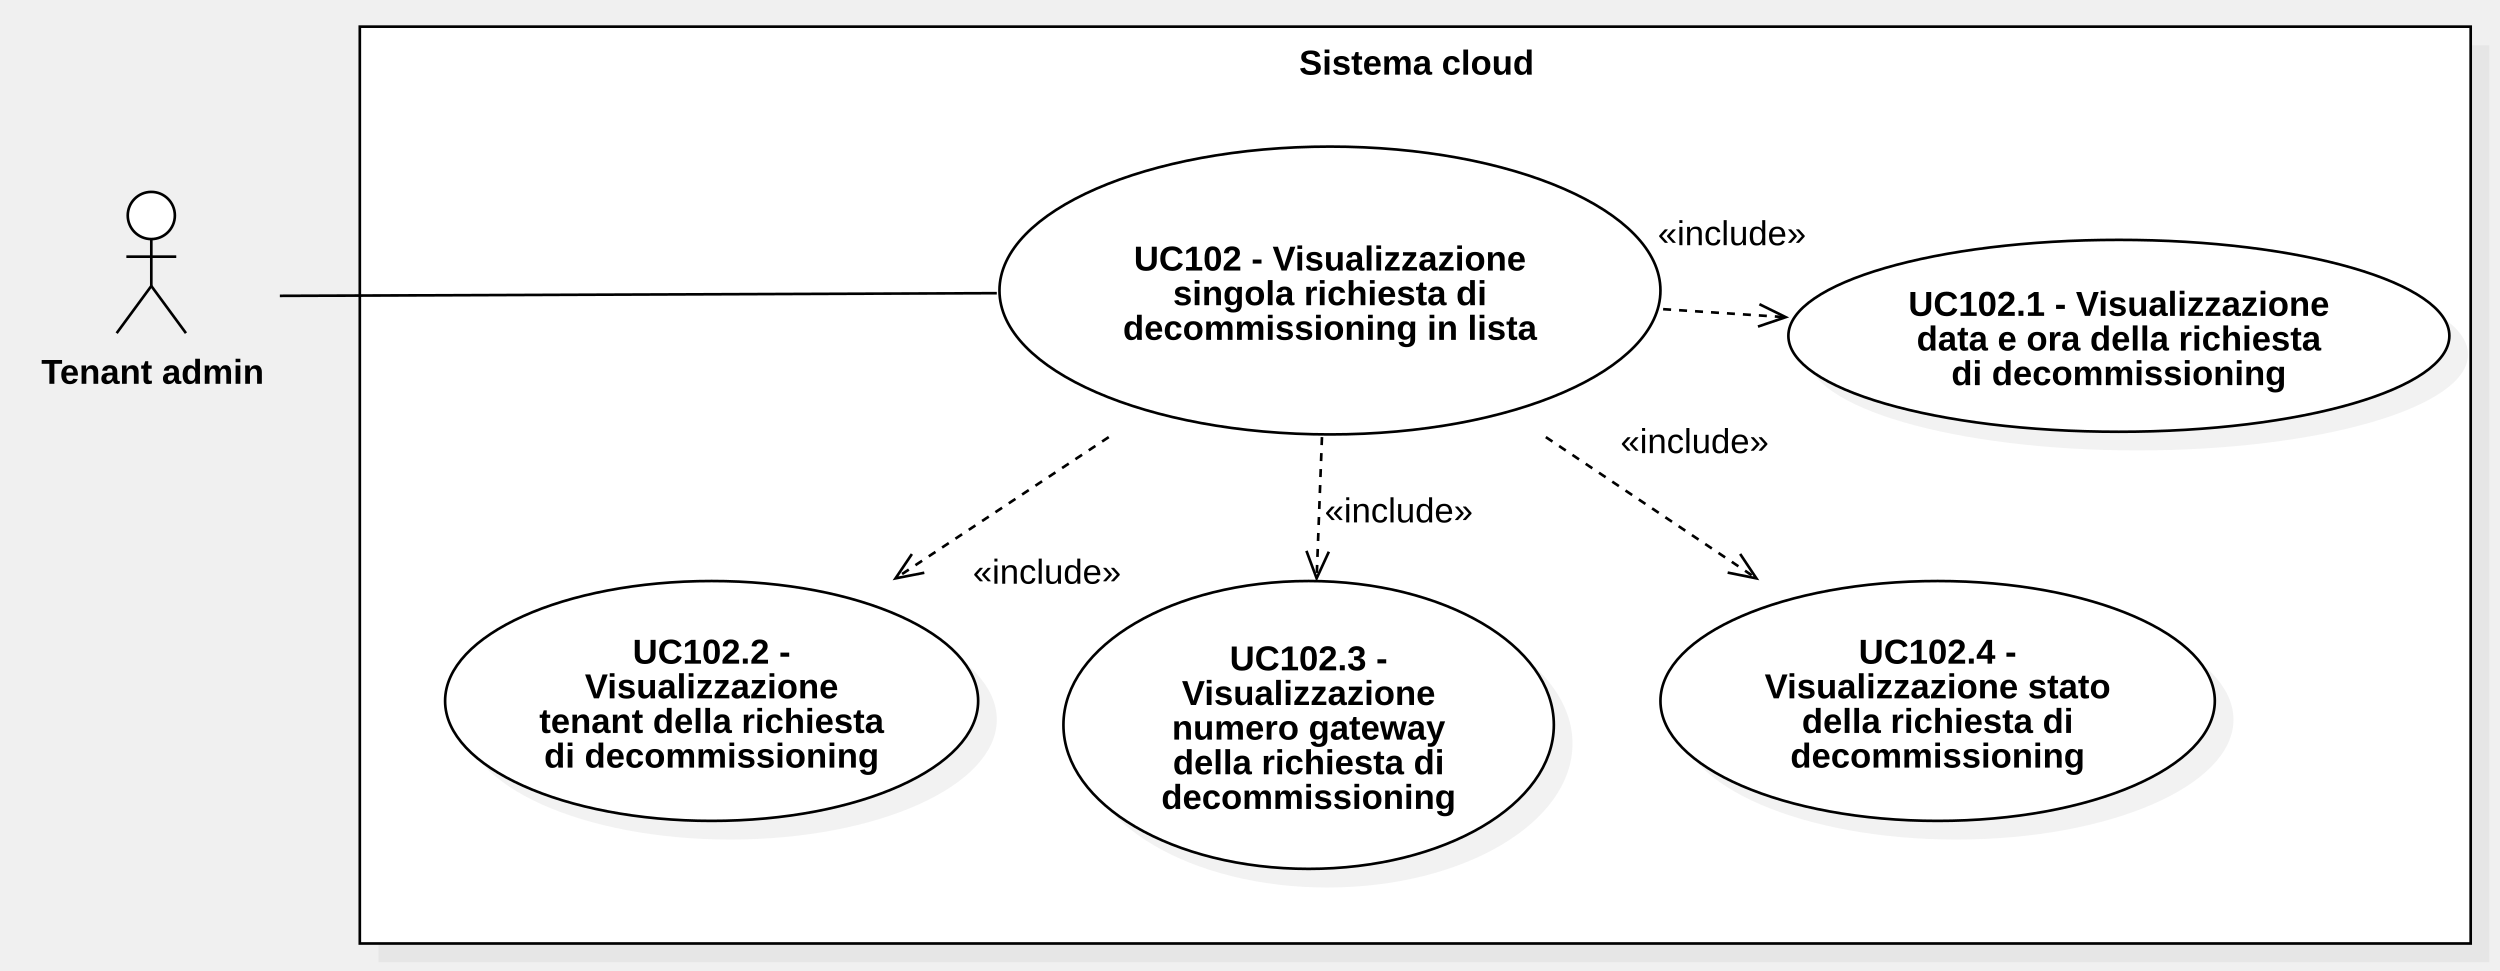
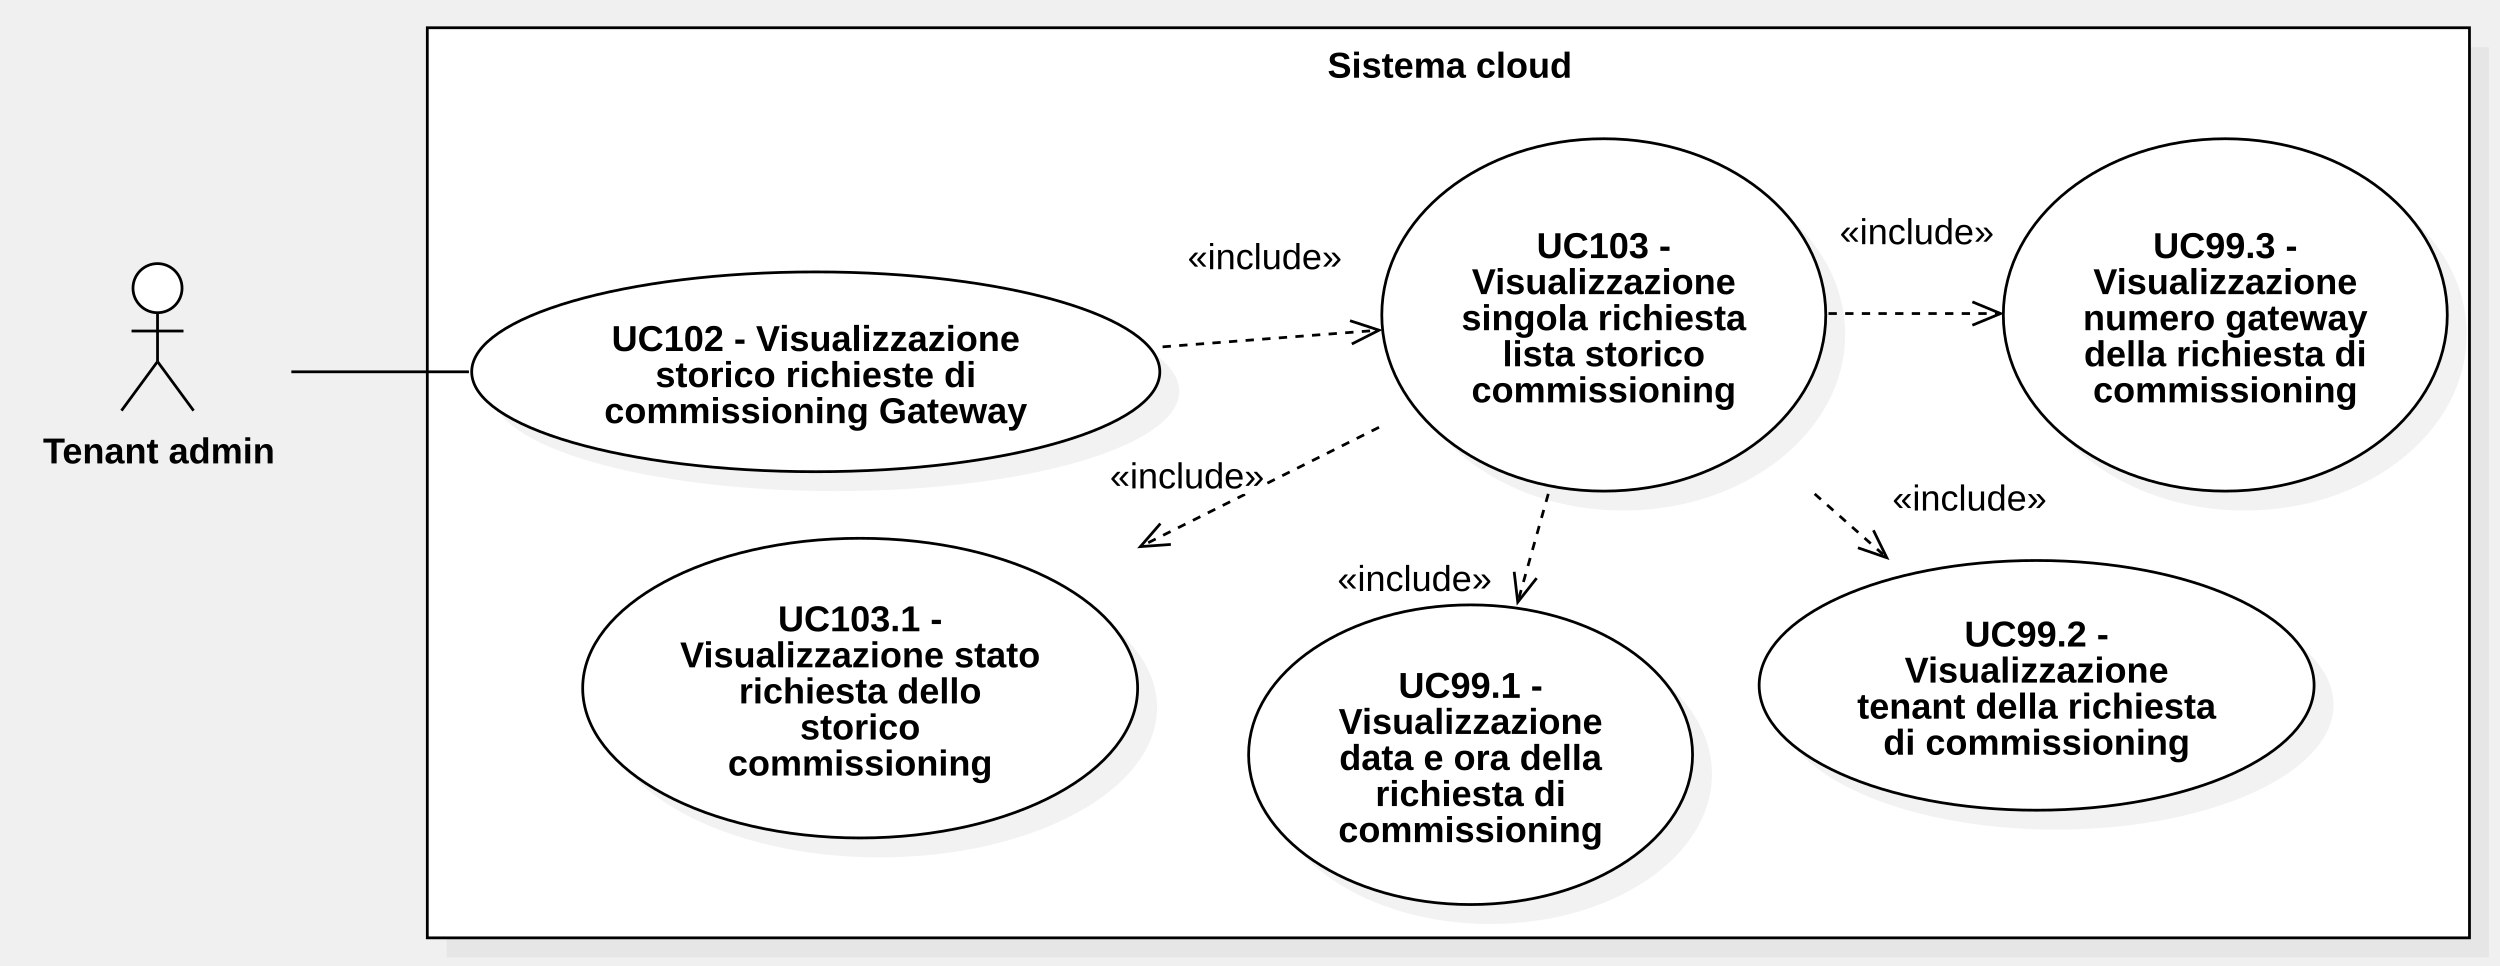
- <svg xmlns="http://www.w3.org/2000/svg" version="1.1" width="938" height="364">
+ <svg xmlns="http://www.w3.org/2000/svg" version="1.1" width="901" height="348">
  <defs />
  <g>
    <g>
-       <rect fill="#C0C0C0" stroke="none" x="176" y="37" width="792" height="344" transform="matrix(1 0 0 1 -34 -20)" fill-opacity="0.2" />
-     </g>
-     <g>
-       <rect fill="#ffffff" stroke="none" x="169" y="30" width="792" height="344" transform="matrix(1 0 0 1 -34 -20)" />
-     </g>
-     <g>
-       <path fill="none" stroke="#000000" paint-order="fill stroke markers" d=" M 135 10 L 927 10 L 927 354 L 135 354 L 135 10 Z Z" stroke-miterlimit="10" stroke-dasharray="" />
-     </g>
-     <g>
-       <g>
-         <path fill="none" stroke="none" />
-         <text fill="#000000" stroke="none" font-family="Arial" font-size="13px" font-style="normal" font-weight="bold" text-decoration="undefined" x="565.5" y="43.5" text-anchor="middle" dominant-baseline="central" transform="matrix(1 0 0 1 -34 -20)">Sistema cloud</text>
-       </g>
-     </g>
-     <g>
-       <path fill="#ffffff" stroke="none" paint-order="stroke fill markers" d=" M 375 109 C 375 79.177 430.517 55 499 55 C 567.483 55 623 79.177 623 109 C 623 138.823 567.483 163 499 163 C 430.517 163 375 138.823 375 109 Z" />
-     </g>
-     <g>
-       <path fill="none" stroke="#000000" paint-order="fill stroke markers" d=" M 375 109 C 375 79.177 430.517 55 499 55 C 567.483 55 623 79.177 623 109 C 623 138.823 567.483 163 499 163 C 430.517 163 375 138.823 375 109 Z" stroke-miterlimit="10" stroke-dasharray="" />
-     </g>
-     <g>
-       <g>
-         <path fill="none" stroke="none" />
-         <text fill="#000000" stroke="none" font-family="Arial" font-size="13px" font-style="normal" font-weight="bold" text-decoration="undefined" x="533" y="117" text-anchor="middle" dominant-baseline="central" transform="matrix(1 0 0 1 -34 -20)">UC102 - Visualizzazione</text>
-         <text fill="#000000" stroke="none" font-family="Arial" font-size="13px" font-style="normal" font-weight="bold" text-decoration="undefined" x="533" y="130" text-anchor="middle" dominant-baseline="central" transform="matrix(1 0 0 1 -34 -20)">singola richiesta di</text>
-         <text fill="#000000" stroke="none" font-family="Arial" font-size="13px" font-style="normal" font-weight="bold" text-decoration="undefined" x="533" y="143" text-anchor="middle" dominant-baseline="central" transform="matrix(1 0 0 1 -34 -20)">decommissioning in lista</text>
-       </g>
-     </g>
-     <g>
-       <path fill="#C0C0C0" stroke="none" paint-order="stroke fill markers" d=" M 678 133 C 678 113.118 733.517 97 802 97 C 870.483 97 926 113.118 926 133 C 926 152.882 870.483 169 802 169 C 733.517 169 678 152.882 678 133 Z" fill-opacity="0.2" />
-     </g>
-     <g>
-       <path fill="#ffffff" stroke="none" paint-order="stroke fill markers" d=" M 671 126 C 671 106.118 726.517 90 795 90 C 863.483 90 919 106.118 919 126 C 919 145.882 863.483 162 795 162 C 726.517 162 671 145.882 671 126 Z" />
-     </g>
-     <g>
-       <path fill="none" stroke="#000000" paint-order="fill stroke markers" d=" M 671 126 C 671 106.118 726.517 90 795 90 C 863.483 90 919 106.118 919 126 C 919 145.882 863.483 162 795 162 C 726.517 162 671 145.882 671 126 Z" stroke-miterlimit="10" stroke-dasharray="" />
-     </g>
-     <g>
-       <g>
-         <path fill="none" stroke="none" />
-         <text fill="#000000" stroke="none" font-family="Arial" font-size="13px" font-style="normal" font-weight="bold" text-decoration="undefined" x="829" y="134" text-anchor="middle" dominant-baseline="central" transform="matrix(1 0 0 1 -34 -20)">UC102.1 - Visualizzazione</text>
-         <text fill="#000000" stroke="none" font-family="Arial" font-size="13px" font-style="normal" font-weight="bold" text-decoration="undefined" x="829" y="147" text-anchor="middle" dominant-baseline="central" transform="matrix(1 0 0 1 -34 -20)">data e ora della richiesta</text>
-         <text fill="#000000" stroke="none" font-family="Arial" font-size="13px" font-style="normal" font-weight="bold" text-decoration="undefined" x="829" y="160" text-anchor="middle" dominant-baseline="central" transform="matrix(1 0 0 1 -34 -20)">di decommissioning</text>
-       </g>
-     </g>
-     <g>
-       <path fill="#C0C0C0" stroke="none" paint-order="stroke fill markers" d=" M 174 270 C 174 245.147 218.772 225 274 225 C 329.228 225 374 245.147 374 270 C 374 294.853 329.228 315 274 315 C 218.772 315 174 294.853 174 270 Z" fill-opacity="0.2" />
-     </g>
-     <g>
-       <path fill="#ffffff" stroke="none" paint-order="stroke fill markers" d=" M 167 263 C 167 238.147 211.772 218 267 218 C 322.228 218 367 238.147 367 263 C 367 287.853 322.228 308 267 308 C 211.772 308 167 287.853 167 263 Z" />
-     </g>
-     <g>
-       <path fill="none" stroke="#000000" paint-order="fill stroke markers" d=" M 167 263 C 167 238.147 211.772 218 267 218 C 322.228 218 367 238.147 367 263 C 367 287.853 322.228 308 267 308 C 211.772 308 167 287.853 167 263 Z" stroke-miterlimit="10" stroke-dasharray="" />
-     </g>
-     <g>
-       <g>
-         <path fill="none" stroke="none" />
-         <text fill="#000000" stroke="none" font-family="Arial" font-size="13px" font-style="normal" font-weight="bold" text-decoration="undefined" x="301" y="264.5" text-anchor="middle" dominant-baseline="central" transform="matrix(1 0 0 1 -34 -20)">UC102.2 -</text>
-         <text fill="#000000" stroke="none" font-family="Arial" font-size="13px" font-style="normal" font-weight="bold" text-decoration="undefined" x="301" y="277.5" text-anchor="middle" dominant-baseline="central" transform="matrix(1 0 0 1 -34 -20)">Visualizzazione</text>
-         <text fill="#000000" stroke="none" font-family="Arial" font-size="13px" font-style="normal" font-weight="bold" text-decoration="undefined" x="301" y="290.5" text-anchor="middle" dominant-baseline="central" transform="matrix(1 0 0 1 -34 -20)">tenant della richiesta</text>
-         <text fill="#000000" stroke="none" font-family="Arial" font-size="13px" font-style="normal" font-weight="bold" text-decoration="undefined" x="301" y="303.5" text-anchor="middle" dominant-baseline="central" transform="matrix(1 0 0 1 -34 -20)">di decommissioning</text>
-       </g>
-     </g>
-     <g>
-       <path fill="#C0C0C0" stroke="none" paint-order="stroke fill markers" d=" M 406 279 C 406 249.177 447.19 225 498 225 C 548.81 225 590 249.177 590 279 C 590 308.823 548.81 333 498 333 C 447.19 333 406 308.823 406 279 Z" fill-opacity="0.2" />
-     </g>
-     <g>
-       <path fill="#ffffff" stroke="none" paint-order="stroke fill markers" d=" M 399 272 C 399 242.177 440.19 218 491 218 C 541.81 218 583 242.177 583 272 C 583 301.823 541.81 326 491 326 C 440.19 326 399 301.823 399 272 Z" />
-     </g>
-     <g>
-       <path fill="none" stroke="#000000" paint-order="fill stroke markers" d=" M 399 272 C 399 242.177 440.19 218 491 218 C 541.81 218 583 242.177 583 272 C 583 301.823 541.81 326 491 326 C 440.19 326 399 301.823 399 272 Z" stroke-miterlimit="10" stroke-dasharray="" />
-     </g>
-     <g>
-       <g>
-         <path fill="none" stroke="none" />
-         <text fill="#000000" stroke="none" font-family="Arial" font-size="13px" font-style="normal" font-weight="bold" text-decoration="undefined" x="525" y="267" text-anchor="middle" dominant-baseline="central" transform="matrix(1 0 0 1 -34 -20)">UC102.3 -</text>
-         <text fill="#000000" stroke="none" font-family="Arial" font-size="13px" font-style="normal" font-weight="bold" text-decoration="undefined" x="525" y="280" text-anchor="middle" dominant-baseline="central" transform="matrix(1 0 0 1 -34 -20)">Visualizzazione</text>
-         <text fill="#000000" stroke="none" font-family="Arial" font-size="13px" font-style="normal" font-weight="bold" text-decoration="undefined" x="525" y="293" text-anchor="middle" dominant-baseline="central" transform="matrix(1 0 0 1 -34 -20)">numero gateway</text>
-         <text fill="#000000" stroke="none" font-family="Arial" font-size="13px" font-style="normal" font-weight="bold" text-decoration="undefined" x="525" y="306" text-anchor="middle" dominant-baseline="central" transform="matrix(1 0 0 1 -34 -20)">della richiesta di</text>
-         <text fill="#000000" stroke="none" font-family="Arial" font-size="13px" font-style="normal" font-weight="bold" text-decoration="undefined" x="525" y="319" text-anchor="middle" dominant-baseline="central" transform="matrix(1 0 0 1 -34 -20)">decommissioning</text>
-       </g>
-     </g>
-     <g>
-       <path fill="#C0C0C0" stroke="none" paint-order="stroke fill markers" d=" M 630 270 C 630 245.147 676.562 225 734 225 C 791.438 225 838 245.147 838 270 C 838 294.853 791.438 315 734 315 C 676.562 315 630 294.853 630 270 Z" fill-opacity="0.2" />
-     </g>
-     <g>
-       <path fill="#ffffff" stroke="none" paint-order="stroke fill markers" d=" M 623 263 C 623 238.147 669.562 218 727 218 C 784.438 218 831 238.147 831 263 C 831 287.853 784.438 308 727 308 C 669.562 308 623 287.853 623 263 Z" />
-     </g>
-     <g>
-       <path fill="none" stroke="#000000" paint-order="fill stroke markers" d=" M 623 263 C 623 238.147 669.562 218 727 218 C 784.438 218 831 238.147 831 263 C 831 287.853 784.438 308 727 308 C 669.562 308 623 287.853 623 263 Z" stroke-miterlimit="10" stroke-dasharray="" />
-     </g>
-     <g>
-       <g>
-         <path fill="none" stroke="none" />
-         <text fill="#000000" stroke="none" font-family="Arial" font-size="13px" font-style="normal" font-weight="bold" text-decoration="undefined" x="761" y="264.5" text-anchor="middle" dominant-baseline="central" transform="matrix(1 0 0 1 -34 -20)">UC102.4 -</text>
-         <text fill="#000000" stroke="none" font-family="Arial" font-size="13px" font-style="normal" font-weight="bold" text-decoration="undefined" x="761" y="277.5" text-anchor="middle" dominant-baseline="central" transform="matrix(1 0 0 1 -34 -20)">Visualizzazione stato</text>
-         <text fill="#000000" stroke="none" font-family="Arial" font-size="13px" font-style="normal" font-weight="bold" text-decoration="undefined" x="761" y="290.5" text-anchor="middle" dominant-baseline="central" transform="matrix(1 0 0 1 -34 -20)">della richiesta di</text>
-         <text fill="#000000" stroke="none" font-family="Arial" font-size="13px" font-style="normal" font-weight="bold" text-decoration="undefined" x="761" y="303.5" text-anchor="middle" dominant-baseline="central" transform="matrix(1 0 0 1 -34 -20)">decommissioning</text>
-       </g>
-     </g>
-     <g>
-       <path fill="none" stroke="#000000" paint-order="fill stroke markers" d=" M 416 164 L 336 217" stroke-miterlimit="10" stroke-dasharray="3" />
-     </g>
-     <g>
-       <path fill="none" stroke="#000000" paint-order="fill stroke markers" d=" M 342.147 207.878 L 336 217 L 346.797 214.896" stroke-miterlimit="10" stroke-dasharray="" />
-     </g>
-     <g>
-       <rect fill="#ffffff" stroke="none" x="399" y="228" width="55.656" height="13" transform="matrix(1 0 0 1 -34 -20)" />
-     </g>
-     <g>
-       <g>
-         <path fill="none" stroke="none" />
-         <text fill="#000000" stroke="none" font-family="Arial" font-size="13px" font-style="normal" font-weight="normal" text-decoration="undefined" x="426.828" y="234.5" text-anchor="middle" dominant-baseline="central" transform="matrix(1 0 0 1 -34 -20)">«include»</text>
-       </g>
-     </g>
-     <g>
-       <path fill="none" stroke="#000000" paint-order="fill stroke markers" d=" M 496 164 L 494 217" stroke-miterlimit="10" stroke-dasharray="3" />
-     </g>
-     <g>
-       <path fill="none" stroke="#000000" paint-order="fill stroke markers" d=" M 490.177 206.686 L 494 217 L 498.59 207.003" stroke-miterlimit="10" stroke-dasharray="" />
-     </g>
-     <g>
-       <rect fill="#ffffff" stroke="none" x="531" y="205" width="55.656" height="13" transform="matrix(1 0 0 1 -34 -20)" />
-     </g>
-     <g>
-       <g>
-         <path fill="none" stroke="none" />
-         <text fill="#000000" stroke="none" font-family="Arial" font-size="13px" font-style="normal" font-weight="normal" text-decoration="undefined" x="558.828" y="211.5" text-anchor="middle" dominant-baseline="central" transform="matrix(1 0 0 1 -34 -20)">«include»</text>
-       </g>
-     </g>
-     <g>
-       <path fill="none" stroke="#000000" paint-order="fill stroke markers" d=" M 580 164 L 659 217" stroke-miterlimit="10" stroke-dasharray="3" />
-     </g>
-     <g>
-       <path fill="none" stroke="#000000" paint-order="fill stroke markers" d=" M 648.215 214.834 L 659 217 L 652.906 207.842" stroke-miterlimit="10" stroke-dasharray="" />
-     </g>
-     <g>
-       <rect fill="#ffffff" stroke="none" x="642" y="179" width="55.656" height="13" transform="matrix(1 0 0 1 -34 -20)" />
-     </g>
-     <g>
-       <g>
-         <path fill="none" stroke="none" />
-         <text fill="#000000" stroke="none" font-family="Arial" font-size="13px" font-style="normal" font-weight="normal" text-decoration="undefined" x="669.828" y="185.5" text-anchor="middle" dominant-baseline="central" transform="matrix(1 0 0 1 -34 -20)">«include»</text>
-       </g>
-     </g>
-     <g>
-       <path fill="none" stroke="#000000" paint-order="fill stroke markers" d=" M 624 116 L 670 119" stroke-miterlimit="10" stroke-dasharray="3" />
-     </g>
-     <g>
-       <path fill="none" stroke="#000000" paint-order="fill stroke markers" d=" M 659.585 122.539 L 670 119 L 660.133 114.138" stroke-miterlimit="10" stroke-dasharray="" />
-     </g>
-     <g>
-       <rect fill="#ffffff" stroke="none" x="656" y="101" width="55.656" height="13" transform="matrix(1 0 0 1 -34 -20)" />
-     </g>
-     <g>
-       <g>
-         <path fill="none" stroke="none" />
-         <text fill="#000000" stroke="none" font-family="Arial" font-size="13px" font-style="normal" font-weight="normal" text-decoration="undefined" x="683.828" y="107.5" text-anchor="middle" dominant-baseline="central" transform="matrix(1 0 0 1 -34 -20)">«include»</text>
-       </g>
-     </g>
-     <g>
-       <path fill="#ffffff" stroke="none" paint-order="stroke fill markers" d=" M 47.931 80.85 C 47.931 75.962 51.889 72 56.771 72 C 61.653 72 65.611 75.962 65.611 80.85 C 65.611 85.738 61.653 89.7 56.771 89.7 C 51.889 89.7 47.931 85.738 47.931 80.85 Z" />
-     </g>
-     <g>
-       <path fill="none" stroke="#000000" paint-order="fill stroke markers" d=" M 47.931 80.85 C 47.931 75.962 51.889 72 56.771 72 C 61.653 72 65.611 75.962 65.611 80.85 C 65.611 85.738 61.653 89.7 56.771 89.7 C 51.889 89.7 47.931 85.738 47.931 80.85 Z" stroke-miterlimit="10" stroke-dasharray="" />
-     </g>
-     <g>
-       <path fill="none" stroke="#000000" paint-order="fill stroke markers" d=" M 56.771 89.7 L 56.771 107.3" stroke-miterlimit="10" stroke-dasharray="" />
-     </g>
-     <g>
-       <path fill="none" stroke="#000000" paint-order="fill stroke markers" d=" M 47.411 96.3 L 66.131 96.3" stroke-miterlimit="10" stroke-dasharray="" />
-     </g>
-     <g>
-       <path fill="none" stroke="#000000" paint-order="fill stroke markers" d=" M 56.771 107.3 L 43.771 125" stroke-miterlimit="10" stroke-dasharray="" />
-     </g>
-     <g>
-       <path fill="none" stroke="#000000" paint-order="fill stroke markers" d=" M 56.771 107.3 L 69.771 125" stroke-miterlimit="10" stroke-dasharray="" />
-     </g>
-     <g>
-       <g>
-         <path fill="none" stroke="none" />
-         <text fill="#000000" stroke="none" font-family="Arial" font-size="13px" font-style="normal" font-weight="bold" text-decoration="undefined" x="91.271" y="159.5" text-anchor="middle" dominant-baseline="central" transform="matrix(1 0 0 1 -34 -20)">Tenant admin</text>
-       </g>
-     </g>
-     <g>
-       <path fill="none" stroke="#000000" paint-order="fill stroke markers" d=" M 374 110 L 105 111" stroke-miterlimit="10" stroke-dasharray="" />
+       <rect fill="#C0C0C0" stroke="none" x="166" y="20" width="736" height="328" transform="matrix(1 0 0 1 -5 -3)" fill-opacity="0.2" />
+     </g>
+     <g>
+       <rect fill="#ffffff" stroke="none" x="159" y="13" width="736" height="328" transform="matrix(1 0 0 1 -5 -3)" />
+     </g>
+     <g>
+       <path fill="none" stroke="#000000" paint-order="fill stroke markers" d=" M 154 10 L 890 10 L 890 338 L 154 338 L 154 10 Z Z" stroke-miterlimit="10" stroke-dasharray="" />
+     </g>
+     <g>
+       <g>
+         <path fill="none" stroke="none" />
+         <text fill="#000000" stroke="none" font-family="Arial" font-size="13px" font-style="normal" font-weight="bold" text-decoration="undefined" x="527.5" y="26.5" text-anchor="middle" dominant-baseline="central" transform="matrix(1 0 0 1 -5 -3)">Sistema cloud</text>
+       </g>
+     </g>
+     <g>
+       <path fill="#C0C0C0" stroke="none" paint-order="stroke fill markers" d=" M 177 141 C 177 121.118 232.517 105 301 105 C 369.483 105 425 121.118 425 141 C 425 160.882 369.483 177 301 177 C 232.517 177 177 160.882 177 141 Z" fill-opacity="0.2" />
+     </g>
+     <g>
+       <path fill="#ffffff" stroke="none" paint-order="stroke fill markers" d=" M 170 134 C 170 114.118 225.517 98 294 98 C 362.483 98 418 114.118 418 134 C 418 153.882 362.483 170 294 170 C 225.517 170 170 153.882 170 134 Z" />
+     </g>
+     <g>
+       <path fill="none" stroke="#000000" paint-order="fill stroke markers" d=" M 170 134 C 170 114.118 225.517 98 294 98 C 362.483 98 418 114.118 418 134 C 418 153.882 362.483 170 294 170 C 225.517 170 170 153.882 170 134 Z" stroke-miterlimit="10" stroke-dasharray="" />
+     </g>
+     <g>
+       <g>
+         <path fill="none" stroke="none" />
+         <text fill="#000000" stroke="none" font-family="Arial" font-size="13px" font-style="normal" font-weight="bold" text-decoration="undefined" x="299" y="125" text-anchor="middle" dominant-baseline="central" transform="matrix(1 0 0 1 -5 -3)">UC102 - Visualizzazione</text>
+         <text fill="#000000" stroke="none" font-family="Arial" font-size="13px" font-style="normal" font-weight="bold" text-decoration="undefined" x="299" y="138" text-anchor="middle" dominant-baseline="central" transform="matrix(1 0 0 1 -5 -3)">storico richieste di</text>
+         <text fill="#000000" stroke="none" font-family="Arial" font-size="13px" font-style="normal" font-weight="bold" text-decoration="undefined" x="299" y="151" text-anchor="middle" dominant-baseline="central" transform="matrix(1 0 0 1 -5 -3)">commissioning Gateway</text>
+       </g>
+     </g>
+     <g>
+       <path fill="#C0C0C0" stroke="none" paint-order="stroke fill markers" d=" M 505 120.5 C 505 85.43 540.817 57 585 57 C 629.183 57 665 85.43 665 120.5 C 665 155.57 629.183 184 585 184 C 540.817 184 505 155.57 505 120.5 Z" fill-opacity="0.2" />
+     </g>
+     <g>
+       <path fill="#ffffff" stroke="none" paint-order="stroke fill markers" d=" M 498 113.5 C 498 78.43 533.817 50 578 50 C 622.183 50 658 78.43 658 113.5 C 658 148.57 622.183 177 578 177 C 533.817 177 498 148.57 498 113.5 Z" />
+     </g>
+     <g>
+       <path fill="none" stroke="#000000" paint-order="fill stroke markers" d=" M 498 113.5 C 498 78.43 533.817 50 578 50 C 622.183 50 658 78.43 658 113.5 C 658 148.57 622.183 177 578 177 C 533.817 177 498 148.57 498 113.5 Z" stroke-miterlimit="10" stroke-dasharray="" />
+     </g>
+     <g>
+       <g>
+         <path fill="none" stroke="none" />
+         <text fill="#000000" stroke="none" font-family="Arial" font-size="13px" font-style="normal" font-weight="bold" text-decoration="undefined" x="583" y="91.5" text-anchor="middle" dominant-baseline="central" transform="matrix(1 0 0 1 -5 -3)">UC103 -</text>
+         <text fill="#000000" stroke="none" font-family="Arial" font-size="13px" font-style="normal" font-weight="bold" text-decoration="undefined" x="583" y="104.5" text-anchor="middle" dominant-baseline="central" transform="matrix(1 0 0 1 -5 -3)">Visualizzazione</text>
+         <text fill="#000000" stroke="none" font-family="Arial" font-size="13px" font-style="normal" font-weight="bold" text-decoration="undefined" x="583" y="117.5" text-anchor="middle" dominant-baseline="central" transform="matrix(1 0 0 1 -5 -3)">singola richiesta</text>
+         <text fill="#000000" stroke="none" font-family="Arial" font-size="13px" font-style="normal" font-weight="bold" text-decoration="undefined" x="583" y="130.5" text-anchor="middle" dominant-baseline="central" transform="matrix(1 0 0 1 -5 -3)">lista storico</text>
+         <text fill="#000000" stroke="none" font-family="Arial" font-size="13px" font-style="normal" font-weight="bold" text-decoration="undefined" x="583" y="143.5" text-anchor="middle" dominant-baseline="central" transform="matrix(1 0 0 1 -5 -3)">commissioning</text>
+       </g>
+     </g>
+     <g>
+       <path fill="none" stroke="#000000" paint-order="fill stroke markers" d=" M 419 125 L 497 119" stroke-miterlimit="10" stroke-dasharray="3" />
+     </g>
+     <g>
+       <path fill="none" stroke="#000000" paint-order="fill stroke markers" d=" M 487.19 123.977 L 497 119 L 486.544 115.582" stroke-miterlimit="10" stroke-dasharray="" />
+     </g>
+     <g>
+       <rect fill="#ffffff" stroke="none" x="433" y="89" width="55.656" height="13" transform="matrix(1 0 0 1 -5 -3)" />
+     </g>
+     <g>
+       <g>
+         <path fill="none" stroke="none" />
+         <text fill="#000000" stroke="none" font-family="Arial" font-size="13px" font-style="normal" font-weight="normal" text-decoration="undefined" x="460.828" y="95.5" text-anchor="middle" dominant-baseline="central" transform="matrix(1 0 0 1 -5 -3)">«include»</text>
+       </g>
+     </g>
+     <g>
+       <path fill="#ffffff" stroke="none" paint-order="stroke fill markers" d=" M 47.931 103.85 C 47.931 98.962 51.889 95 56.771 95 C 61.653 95 65.611 98.962 65.611 103.85 C 65.611 108.738 61.653 112.7 56.771 112.7 C 51.889 112.7 47.931 108.738 47.931 103.85 Z" />
+     </g>
+     <g>
+       <path fill="none" stroke="#000000" paint-order="fill stroke markers" d=" M 47.931 103.85 C 47.931 98.962 51.889 95 56.771 95 C 61.653 95 65.611 98.962 65.611 103.85 C 65.611 108.738 61.653 112.7 56.771 112.7 C 51.889 112.7 47.931 108.738 47.931 103.85 Z" stroke-miterlimit="10" stroke-dasharray="" />
+     </g>
+     <g>
+       <path fill="none" stroke="#000000" paint-order="fill stroke markers" d=" M 56.771 112.7 L 56.771 130.3" stroke-miterlimit="10" stroke-dasharray="" />
+     </g>
+     <g>
+       <path fill="none" stroke="#000000" paint-order="fill stroke markers" d=" M 47.411 119.3 L 66.131 119.3" stroke-miterlimit="10" stroke-dasharray="" />
+     </g>
+     <g>
+       <path fill="none" stroke="#000000" paint-order="fill stroke markers" d=" M 56.771 130.3 L 43.771 148" stroke-miterlimit="10" stroke-dasharray="" />
+     </g>
+     <g>
+       <path fill="none" stroke="#000000" paint-order="fill stroke markers" d=" M 56.771 130.3 L 69.771 148" stroke-miterlimit="10" stroke-dasharray="" />
+     </g>
+     <g>
+       <g>
+         <path fill="none" stroke="none" />
+         <text fill="#000000" stroke="none" font-family="Arial" font-size="13px" font-style="normal" font-weight="bold" text-decoration="undefined" x="62.271" y="165.5" text-anchor="middle" dominant-baseline="central" transform="matrix(1 0 0 1 -5 -3)">Tenant admin</text>
+       </g>
+     </g>
+     <g>
+       <path fill="none" stroke="#000000" paint-order="fill stroke markers" d=" M 105 134 L 169 134" stroke-miterlimit="10" stroke-dasharray="" />
+     </g>
+     <g>
+       <path fill="#C0C0C0" stroke="none" paint-order="stroke fill markers" d=" M 217 255 C 217 225.177 261.772 201 317 201 C 372.228 201 417 225.177 417 255 C 417 284.823 372.228 309 317 309 C 261.772 309 217 284.823 217 255 Z" fill-opacity="0.2" />
+     </g>
+     <g>
+       <path fill="#ffffff" stroke="none" paint-order="stroke fill markers" d=" M 210 248 C 210 218.177 254.772 194 310 194 C 365.228 194 410 218.177 410 248 C 410 277.823 365.228 302 310 302 C 254.772 302 210 277.823 210 248 Z" />
+     </g>
+     <g>
+       <path fill="none" stroke="#000000" paint-order="fill stroke markers" d=" M 210 248 C 210 218.177 254.772 194 310 194 C 365.228 194 410 218.177 410 248 C 410 277.823 365.228 302 310 302 C 254.772 302 210 277.823 210 248 Z" stroke-miterlimit="10" stroke-dasharray="" />
+     </g>
+     <g>
+       <g>
+         <path fill="none" stroke="none" />
+         <text fill="#000000" stroke="none" font-family="Arial" font-size="13px" font-style="normal" font-weight="bold" text-decoration="undefined" x="315" y="226" text-anchor="middle" dominant-baseline="central" transform="matrix(1 0 0 1 -5 -3)">UC103.1 -</text>
+         <text fill="#000000" stroke="none" font-family="Arial" font-size="13px" font-style="normal" font-weight="bold" text-decoration="undefined" x="315" y="239" text-anchor="middle" dominant-baseline="central" transform="matrix(1 0 0 1 -5 -3)">Visualizzazione stato</text>
+         <text fill="#000000" stroke="none" font-family="Arial" font-size="13px" font-style="normal" font-weight="bold" text-decoration="undefined" x="315" y="252" text-anchor="middle" dominant-baseline="central" transform="matrix(1 0 0 1 -5 -3)">richiesta dello</text>
+         <text fill="#000000" stroke="none" font-family="Arial" font-size="13px" font-style="normal" font-weight="bold" text-decoration="undefined" x="315" y="265" text-anchor="middle" dominant-baseline="central" transform="matrix(1 0 0 1 -5 -3)">storico</text>
+         <text fill="#000000" stroke="none" font-family="Arial" font-size="13px" font-style="normal" font-weight="bold" text-decoration="undefined" x="315" y="278" text-anchor="middle" dominant-baseline="central" transform="matrix(1 0 0 1 -5 -3)">commissioning</text>
+       </g>
+     </g>
+     <g>
+       <path fill="#C0C0C0" stroke="none" paint-order="stroke fill markers" d=" M 457 279 C 457 249.177 492.817 225 537 225 C 581.183 225 617 249.177 617 279 C 617 308.823 581.183 333 537 333 C 492.817 333 457 308.823 457 279 Z" fill-opacity="0.2" />
+     </g>
+     <g>
+       <path fill="#ffffff" stroke="none" paint-order="stroke fill markers" d=" M 450 272 C 450 242.177 485.817 218 530 218 C 574.183 218 610 242.177 610 272 C 610 301.823 574.183 326 530 326 C 485.817 326 450 301.823 450 272 Z" />
+     </g>
+     <g>
+       <path fill="none" stroke="#000000" paint-order="fill stroke markers" d=" M 450 272 C 450 242.177 485.817 218 530 218 C 574.183 218 610 242.177 610 272 C 610 301.823 574.183 326 530 326 C 485.817 326 450 301.823 450 272 Z" stroke-miterlimit="10" stroke-dasharray="" />
+     </g>
+     <g>
+       <g>
+         <path fill="none" stroke="none" />
+         <text fill="#000000" stroke="none" font-family="Arial" font-size="13px" font-style="normal" font-weight="bold" text-decoration="undefined" x="535" y="250" text-anchor="middle" dominant-baseline="central" transform="matrix(1 0 0 1 -5 -3)">UC99.1 -</text>
+         <text fill="#000000" stroke="none" font-family="Arial" font-size="13px" font-style="normal" font-weight="bold" text-decoration="undefined" x="535" y="263" text-anchor="middle" dominant-baseline="central" transform="matrix(1 0 0 1 -5 -3)">Visualizzazione</text>
+         <text fill="#000000" stroke="none" font-family="Arial" font-size="13px" font-style="normal" font-weight="bold" text-decoration="undefined" x="535" y="276" text-anchor="middle" dominant-baseline="central" transform="matrix(1 0 0 1 -5 -3)">data e ora della</text>
+         <text fill="#000000" stroke="none" font-family="Arial" font-size="13px" font-style="normal" font-weight="bold" text-decoration="undefined" x="535" y="289" text-anchor="middle" dominant-baseline="central" transform="matrix(1 0 0 1 -5 -3)">richiesta di</text>
+         <text fill="#000000" stroke="none" font-family="Arial" font-size="13px" font-style="normal" font-weight="bold" text-decoration="undefined" x="535" y="302" text-anchor="middle" dominant-baseline="central" transform="matrix(1 0 0 1 -5 -3)">commissioning</text>
+       </g>
+     </g>
+     <g>
+       <path fill="none" stroke="#000000" paint-order="fill stroke markers" d=" M 497 154 L 411 197" stroke-miterlimit="10" stroke-dasharray="3" />
+     </g>
+     <g>
+       <path fill="none" stroke="#000000" paint-order="fill stroke markers" d=" M 418.207 188.69 L 411 197 L 421.972 196.22" stroke-miterlimit="10" stroke-dasharray="" />
+     </g>
+     <g>
+       <rect fill="#ffffff" stroke="none" x="405" y="168" width="55.656" height="13" transform="matrix(1 0 0 1 -5 -3)" />
+     </g>
+     <g>
+       <g>
+         <path fill="none" stroke="none" />
+         <text fill="#000000" stroke="none" font-family="Arial" font-size="13px" font-style="normal" font-weight="normal" text-decoration="undefined" x="432.828" y="174.5" text-anchor="middle" dominant-baseline="central" transform="matrix(1 0 0 1 -5 -3)">«include»</text>
+       </g>
+     </g>
+     <g>
+       <path fill="none" stroke="#000000" paint-order="fill stroke markers" d=" M 558 178 L 547 217" stroke-miterlimit="10" stroke-dasharray="3" />
+     </g>
+     <g>
+       <path fill="none" stroke="#000000" paint-order="fill stroke markers" d=" M 545.707 206.076 L 547 217 L 553.81 208.362" stroke-miterlimit="10" stroke-dasharray="" />
+     </g>
+     <g>
+       <rect fill="#ffffff" stroke="none" x="487" y="205" width="55.656" height="13" transform="matrix(1 0 0 1 -5 -3)" />
+     </g>
+     <g>
+       <g>
+         <path fill="none" stroke="none" />
+         <text fill="#000000" stroke="none" font-family="Arial" font-size="13px" font-style="normal" font-weight="normal" text-decoration="undefined" x="514.828" y="211.5" text-anchor="middle" dominant-baseline="central" transform="matrix(1 0 0 1 -5 -3)">«include»</text>
+       </g>
+     </g>
+     <g>
+       <path fill="none" stroke="#000000" paint-order="fill stroke markers" d=" M 654 178 L 680 201" stroke-miterlimit="10" stroke-dasharray="3" />
+     </g>
+     <g>
+       <path fill="none" stroke="#000000" paint-order="fill stroke markers" d=" M 669.599 197.419 L 680 201 L 675.177 191.114" stroke-miterlimit="10" stroke-dasharray="" />
+     </g>
+     <g>
+       <rect fill="#ffffff" stroke="none" x="687" y="176" width="55.656" height="13" transform="matrix(1 0 0 1 -5 -3)" />
+     </g>
+     <g>
+       <g>
+         <path fill="none" stroke="none" />
+         <text fill="#000000" stroke="none" font-family="Arial" font-size="13px" font-style="normal" font-weight="normal" text-decoration="undefined" x="714.828" y="182.5" text-anchor="middle" dominant-baseline="central" transform="matrix(1 0 0 1 -5 -3)">«include»</text>
+       </g>
+     </g>
+     <g>
+       <path fill="none" stroke="#000000" paint-order="fill stroke markers" d=" M 659 113 L 721 113" stroke-miterlimit="10" stroke-dasharray="3" />
+     </g>
+     <g>
+       <path fill="none" stroke="#000000" paint-order="fill stroke markers" d=" M 710.837 117.21 L 721 113 L 710.837 108.79" stroke-miterlimit="10" stroke-dasharray="" />
+     </g>
+     <g>
+       <rect fill="#ffffff" stroke="none" x="668" y="80" width="55.656" height="13" transform="matrix(1 0 0 1 -5 -3)" />
+     </g>
+     <g>
+       <g>
+         <path fill="none" stroke="none" />
+         <text fill="#000000" stroke="none" font-family="Arial" font-size="13px" font-style="normal" font-weight="normal" text-decoration="undefined" x="695.828" y="86.5" text-anchor="middle" dominant-baseline="central" transform="matrix(1 0 0 1 -5 -3)">«include»</text>
+       </g>
+     </g>
+     <g>
+       <path fill="#C0C0C0" stroke="none" paint-order="stroke fill markers" d=" M 641 254 C 641 229.147 685.772 209 741 209 C 796.228 209 841 229.147 841 254 C 841 278.853 796.228 299 741 299 C 685.772 299 641 278.853 641 254 Z" fill-opacity="0.2" />
+     </g>
+     <g>
+       <path fill="#ffffff" stroke="none" paint-order="stroke fill markers" d=" M 634 247 C 634 222.147 678.772 202 734 202 C 789.228 202 834 222.147 834 247 C 834 271.853 789.228 292 734 292 C 678.772 292 634 271.853 634 247 Z" />
+     </g>
+     <g>
+       <path fill="none" stroke="#000000" paint-order="fill stroke markers" d=" M 634 247 C 634 222.147 678.772 202 734 202 C 789.228 202 834 222.147 834 247 C 834 271.853 789.228 292 734 292 C 678.772 292 634 271.853 634 247 Z" stroke-miterlimit="10" stroke-dasharray="" />
+     </g>
+     <g>
+       <g>
+         <path fill="none" stroke="none" />
+         <text fill="#000000" stroke="none" font-family="Arial" font-size="13px" font-style="normal" font-weight="bold" text-decoration="undefined" x="739" y="231.5" text-anchor="middle" dominant-baseline="central" transform="matrix(1 0 0 1 -5 -3)">UC99.2 -</text>
+         <text fill="#000000" stroke="none" font-family="Arial" font-size="13px" font-style="normal" font-weight="bold" text-decoration="undefined" x="739" y="244.5" text-anchor="middle" dominant-baseline="central" transform="matrix(1 0 0 1 -5 -3)">Visualizzazione</text>
+         <text fill="#000000" stroke="none" font-family="Arial" font-size="13px" font-style="normal" font-weight="bold" text-decoration="undefined" x="739" y="257.5" text-anchor="middle" dominant-baseline="central" transform="matrix(1 0 0 1 -5 -3)">tenant della richiesta</text>
+         <text fill="#000000" stroke="none" font-family="Arial" font-size="13px" font-style="normal" font-weight="bold" text-decoration="undefined" x="739" y="270.5" text-anchor="middle" dominant-baseline="central" transform="matrix(1 0 0 1 -5 -3)">di commissioning</text>
+       </g>
+     </g>
+     <g>
+       <path fill="#C0C0C0" stroke="none" paint-order="stroke fill markers" d=" M 729 120.5 C 729 85.43 764.817 57 809 57 C 853.183 57 889 85.43 889 120.5 C 889 155.57 853.183 184 809 184 C 764.817 184 729 155.57 729 120.5 Z" fill-opacity="0.2" />
+     </g>
+     <g>
+       <path fill="#ffffff" stroke="none" paint-order="stroke fill markers" d=" M 722 113.5 C 722 78.43 757.817 50 802 50 C 846.183 50 882 78.43 882 113.5 C 882 148.57 846.183 177 802 177 C 757.817 177 722 148.57 722 113.5 Z" />
+     </g>
+     <g>
+       <path fill="none" stroke="#000000" paint-order="fill stroke markers" d=" M 722 113.5 C 722 78.43 757.817 50 802 50 C 846.183 50 882 78.43 882 113.5 C 882 148.57 846.183 177 802 177 C 757.817 177 722 148.57 722 113.5 Z" stroke-miterlimit="10" stroke-dasharray="" />
+     </g>
+     <g>
+       <g>
+         <path fill="none" stroke="none" />
+         <text fill="#000000" stroke="none" font-family="Arial" font-size="13px" font-style="normal" font-weight="bold" text-decoration="undefined" x="807" y="91.5" text-anchor="middle" dominant-baseline="central" transform="matrix(1 0 0 1 -5 -3)">UC99.3 -</text>
+         <text fill="#000000" stroke="none" font-family="Arial" font-size="13px" font-style="normal" font-weight="bold" text-decoration="undefined" x="807" y="104.5" text-anchor="middle" dominant-baseline="central" transform="matrix(1 0 0 1 -5 -3)">Visualizzazione</text>
+         <text fill="#000000" stroke="none" font-family="Arial" font-size="13px" font-style="normal" font-weight="bold" text-decoration="undefined" x="807" y="117.5" text-anchor="middle" dominant-baseline="central" transform="matrix(1 0 0 1 -5 -3)">numero gateway</text>
+         <text fill="#000000" stroke="none" font-family="Arial" font-size="13px" font-style="normal" font-weight="bold" text-decoration="undefined" x="807" y="130.5" text-anchor="middle" dominant-baseline="central" transform="matrix(1 0 0 1 -5 -3)">della richiesta di</text>
+         <text fill="#000000" stroke="none" font-family="Arial" font-size="13px" font-style="normal" font-weight="bold" text-decoration="undefined" x="807" y="143.5" text-anchor="middle" dominant-baseline="central" transform="matrix(1 0 0 1 -5 -3)">commissioning</text>
+       </g>
    </g>
  </g>
</svg>
